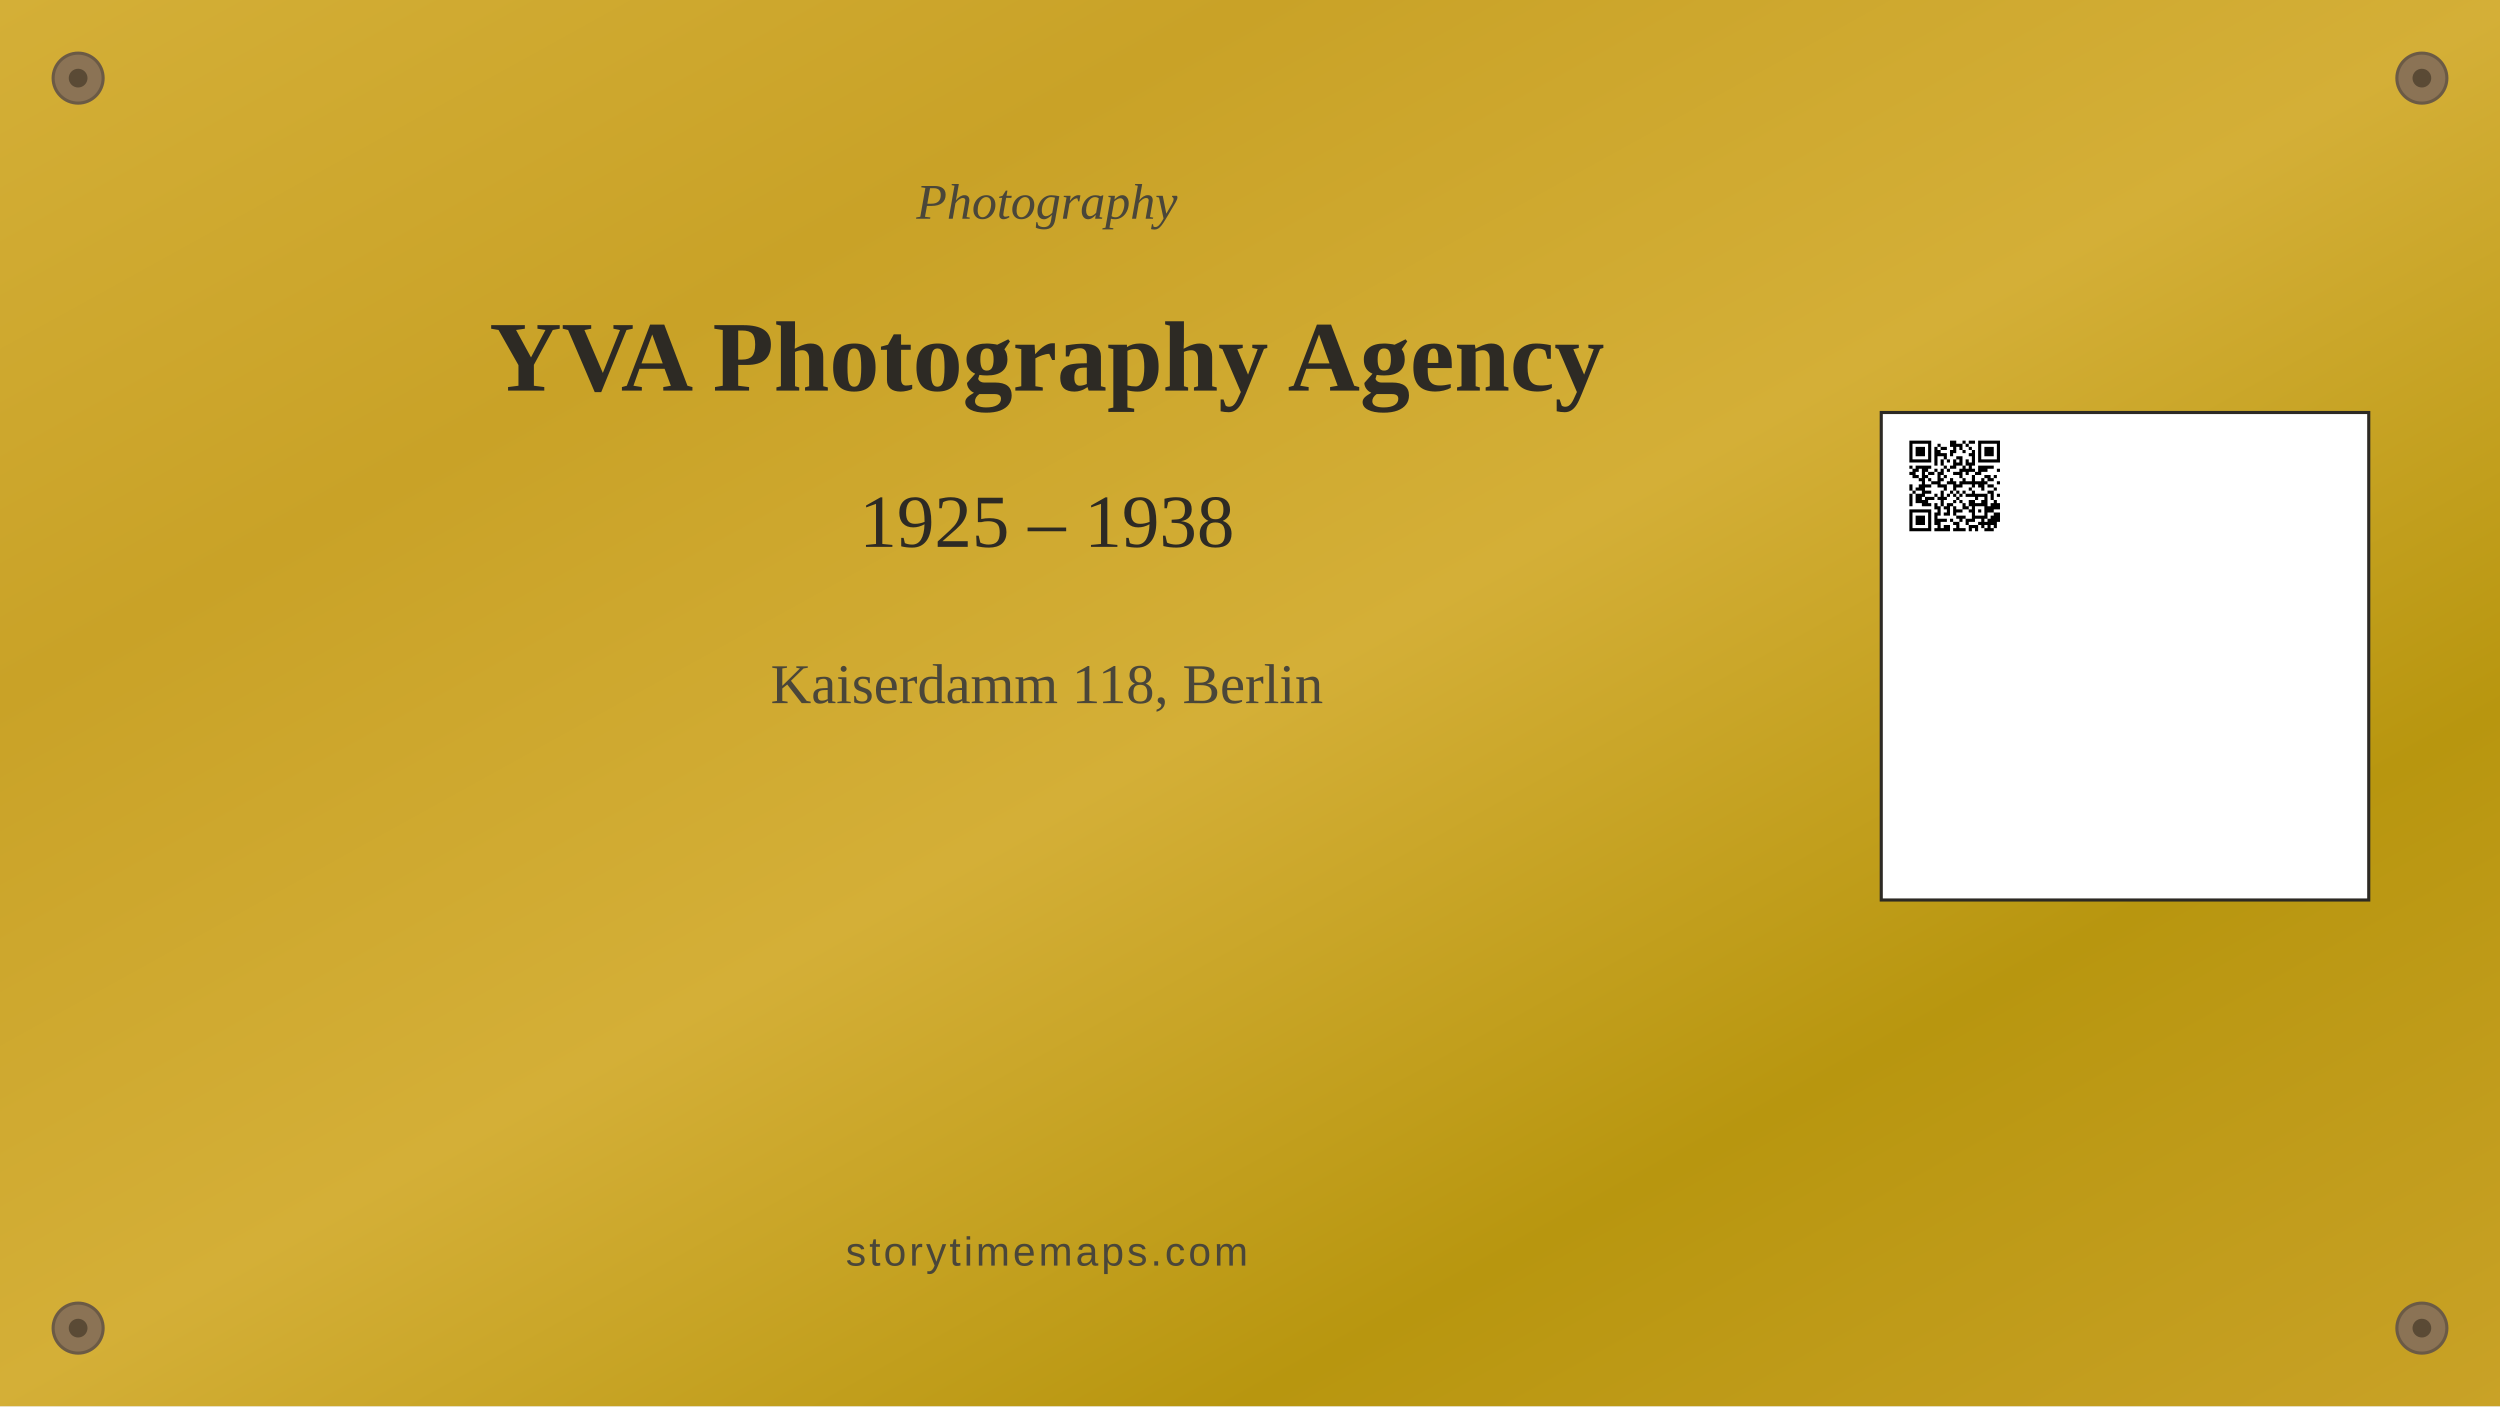
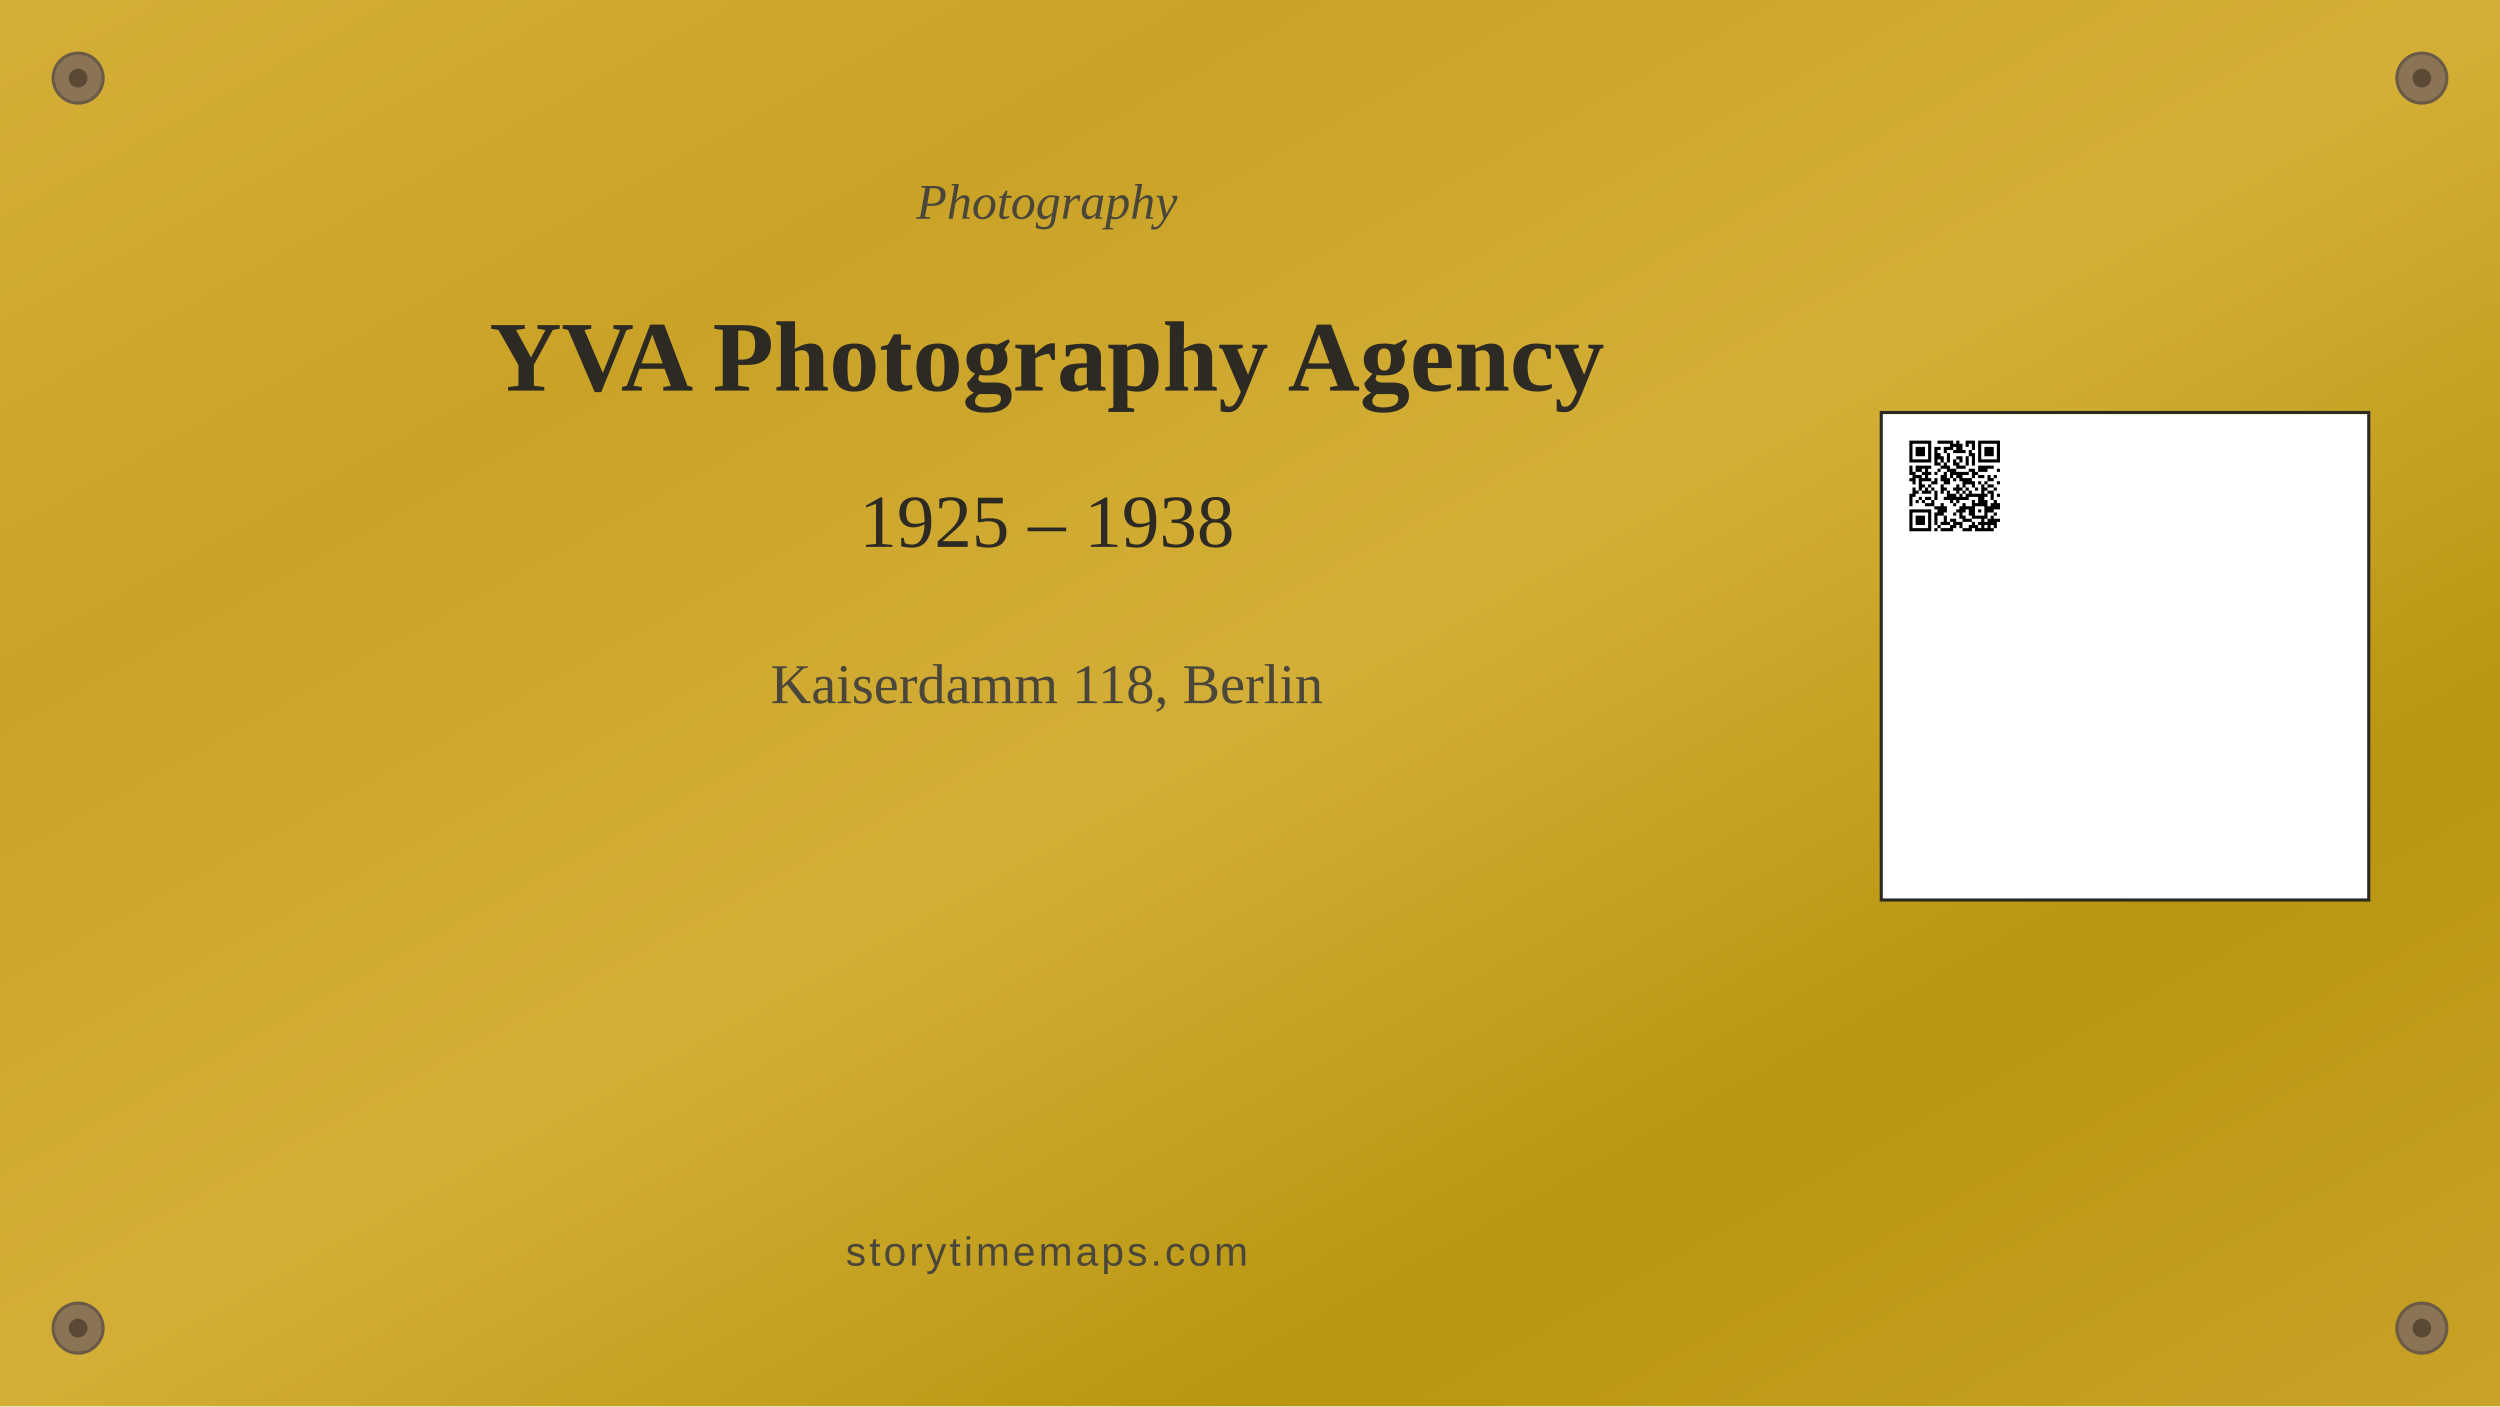
<svg xmlns="http://www.w3.org/2000/svg" viewBox="0 0 800 450" width="800" height="450">
  <defs>
    <style>
      .title { font-family: Georgia, 'Times New Roman', serif; }
      .text { font-family: Georgia, 'Times New Roman', serif; }
      .url { font-family: 'Helvetica Neue', Arial, sans-serif; }
    </style>
    <linearGradient id="brassGradient" x1="0%" y1="0%" x2="100%" y2="100%">
      <stop offset="0%" style="stop-color:#d4af37" />
      <stop offset="25%" style="stop-color:#c9a227" />
      <stop offset="50%" style="stop-color:#d4af37" />
      <stop offset="75%" style="stop-color:#b8960f" />
      <stop offset="100%" style="stop-color:#c9a227" />
    </linearGradient>
  </defs>
  <rect width="800" height="450" fill="url(#brassGradient)" />
  <circle cx="25" cy="25" r="8" fill="#8b7355" stroke="#6b5a45" stroke-width="1" />
  <circle cx="25" cy="25" r="3" fill="#5a4a35" />
  <circle cx="775" cy="25" r="8" fill="#8b7355" stroke="#6b5a45" stroke-width="1" />
  <circle cx="775" cy="25" r="3" fill="#5a4a35" />
  <circle cx="25" cy="425" r="8" fill="#8b7355" stroke="#6b5a45" stroke-width="1" />
  <circle cx="25" cy="425" r="3" fill="#5a4a35" />
  <circle cx="775" cy="425" r="8" fill="#8b7355" stroke="#6b5a45" stroke-width="1" />
  <circle cx="775" cy="425" r="3" fill="#5a4a35" />
  <text x="335" y="70" text-anchor="middle" class="text" font-size="16" fill="#4a4639" font-style="italic">
    Photography
  </text>
  <text x="335" y="125" text-anchor="middle" class="title" font-size="32" fill="#2d2a24" font-weight="600">
    YVA Photography Agency
  </text>
  <text x="335" y="175" text-anchor="middle" class="text" font-size="24" fill="#2d2a24">
    1925 – 1938
  </text>
  <text x="335" y="225" text-anchor="middle" class="text" font-size="18" fill="#4a4639">
    Kaiserdamm 118, Berlin
  </text>
  <text x="335" y="405" text-anchor="middle" class="url" font-size="13" fill="#4a4639" letter-spacing="1">
    storytimemaps.com
  </text>
  <g transform="translate(610, 140)">
    <rect x="-8" y="-8" width="156" height="156" fill="#ffffff" stroke="#2d2a24" stroke-width="1" />
    <g transform="translate(0, 0)">
      <path fill="#ffffff" d="M0 0h31v31H0z" />
-       <path stroke="#000000" d="M1 1.5h7m6 0h2m2 0h1m1 0h2m1 0h7M1 2.5h1m5 0h1m2 0h1m3 0h4m1 0h1m3 0h1m5 0h1M1 3.5h1m1 0h3m1 0h1m1 0h1m1 0h2m2 0h1m1 0h1m2 0h1m2 0h1m1 0h3m1 0h1M1 4.5h1m1 0h3m1 0h1m1 0h2m3 0h2m2 0h1m2 0h1m1 0h1m1 0h3m1 0h1M1 5.5h1m1 0h3m1 0h1m1 0h4m1 0h1m5 0h2m1 0h1m1 0h3m1 0h1M1 6.5h1m5 0h1m1 0h1m2 0h1m3 0h2m3 0h1m1 0h1m5 0h1M1 7.5h7m1 0h1m1 0h1m1 0h1m1 0h1m1 0h1m1 0h1m1 0h1m1 0h7M9 8.5h1m1 0h1m3 0h3m1 0h3M1 9.5h1m1 0h5m4 0h1m1 0h2m2 0h1m1 0h1m2 0h5M2 10.5h2m1 0h2m2 0h1m1 0h1m1 0h1m3 0h5m1 0h3m3 0h1M1 11.5h2m2 0h1m1 0h2m1 0h2m3 0h3m1 0h1m2 0h2M2 12.5h2m1 0h2m3 0h1m1 0h1m4 0h1m3 0h1m3 0h2m1 0h1M4 13.5h2m1 0h1m2 0h2m2 0h1m3 0h1m2 0h1m2 0h1m1 0h2M5 14.5h1m2 0h3m2 0h3m1 0h9m3 0h1M1 15.5h1m2 0h4m2 0h3m2 0h3m3 0h1m1 0h2m1 0h2M1 16.5h1m1 0h3m6 0h1m2 0h1m4 0h1m3 0h1m3 0h1M2 17.5h1m2 0h3m3 0h1m2 0h1m1 0h1m1 0h1m2 0h1m4 0h2M1 18.5h1m1 0h3m3 0h1m1 0h1m1 0h1m1 0h1m1 0h1m1 0h7m1 0h1m1 0h1M1 19.5h1m1 0h2m1 0h3m1 0h3m3 0h1m5 0h1m2 0h1m1 0h1M1 20.5h1m1 0h4m4 0h1m3 0h1m1 0h1m2 0h2m2 0h2m2 0h1M1 21.5h1m3 0h3m1 0h1m1 0h1m1 0h2m3 0h1m1 0h6m1 0h3M9 22.5h2m1 0h2m1 0h1m2 0h2m1 0h1m3 0h5M1 23.5h7m2 0h1m2 0h1m1 0h3m2 0h2m1 0h1m1 0h3M1 24.5h1m5 0h1m1 0h2m1 0h2m1 0h1m5 0h1m3 0h1m2 0h2M1 25.5h1m1 0h3m1 0h1m1 0h1m6 0h3m2 0h5m1 0h3M1 26.5h1m1 0h3m1 0h1m1 0h4m1 0h1m2 0h1m1 0h3m2 0h1m1 0h4M1 27.5h1m1 0h3m1 0h1m1 0h2m4 0h2m2 0h1m3 0h6M1 28.5h1m5 0h1m2 0h1m1 0h2m2 0h1m3 0h3m1 0h1m1 0h1m1 0h1M1 29.5h7m1 0h5m1 0h4m1 0h1m1 0h1m2 0h3" />
+       <path stroke="#000000" d="M1 1.5h7m2 0h5m1 0h1m2 0h3m1 0h7M1 2.5h1m5 0h1m6 0h4m1 0h1m1 0h1m1 0h1m5 0h1M1 3.5h1m1 0h3m1 0h1m1 0h2m1 0h3m1 0h2m3 0h1m1 0h1m1 0h3m1 0h1M1 4.5h1m1 0h3m1 0h1m1 0h1m2 0h1m2 0h4m1 0h1m2 0h1m1 0h3m1 0h1M1 5.5h1m1 0h3m1 0h1m1 0h2m2 0h1m6 0h2m1 0h1m1 0h3m1 0h1M1 6.5h1m5 0h1m1 0h3m1 0h1m2 0h2m1 0h1m1 0h1m1 0h1m5 0h1M1 7.5h7m1 0h1m1 0h1m1 0h1m1 0h1m1 0h1m1 0h1m1 0h1m1 0h7M9 8.5h2m1 0h1m2 0h2m2 0h1m1 0h1M1 9.5h1m1 0h5m3 0h3m2 0h3m4 0h5M1 10.5h1m1 0h2m1 0h1m3 0h1m2 0h3m4 0h2m1 0h3m3 0h1M1 11.5h2m2 0h3m1 0h1m2 0h1m1 0h6m1 0h2M2 12.5h3m1 0h1m4 0h2m1 0h1m1 0h2m3 0h1m1 0h2m1 0h1m1 0h1M1 13.5h2m1 0h4m1 0h1m1 0h3m1 0h1m1 0h4m5 0h2M2 14.5h1m1 0h1m3 0h2m2 0h2m4 0h4m1 0h1m1 0h1m3 0h1M4 15.5h2m1 0h1m3 0h1m4 0h1m1 0h1m2 0h1m2 0h1m1 0h2M2 16.5h1m1 0h1m1 0h1m1 0h1m2 0h2m2 0h3m1 0h1m2 0h1m1 0h2m2 0h1M2 17.5h2m1 0h3m1 0h1m1 0h1m1 0h1m2 0h1m1 0h1m1 0h1m3 0h1m1 0h2M1 18.5h2m6 0h1m3 0h3m1 0h1m1 0h7m1 0h1m1 0h1M1 19.5h1m2 0h1m1 0h2m1 0h1m2 0h8m3 0h2m2 0h1M1 20.5h1m1 0h1m1 0h1m2 0h1m5 0h1m1 0h1m4 0h1m1 0h3m2 0h1M1 21.5h1m4 0h3m2 0h1m3 0h1m2 0h1m2 0h5m1 0h3M9 22.5h4m4 0h5m3 0h5M1 23.5h7m2 0h3m3 0h3m1 0h2m1 0h1m1 0h3M1 24.5h1m5 0h1m1 0h3m3 0h1m1 0h1m2 0h2m3 0h1m2 0h1M1 25.5h1m1 0h3m1 0h1m1 0h1m2 0h1m4 0h2m2 0h5m1 0h1M1 26.5h1m1 0h3m1 0h1m1 0h1m2 0h1m1 0h2m2 0h3m3 0h1m1 0h4M1 27.5h1m1 0h3m1 0h1m1 0h1m1 0h3m1 0h3m3 0h1m1 0h6M1 28.5h1m5 0h1m2 0h1m3 0h2m1 0h1m2 0h3m1 0h1m1 0h1m1 0h1M1 29.5h7m1 0h1m1 0h4m3 0h3m1 0h6" />
    </g>
  </g>
</svg>
